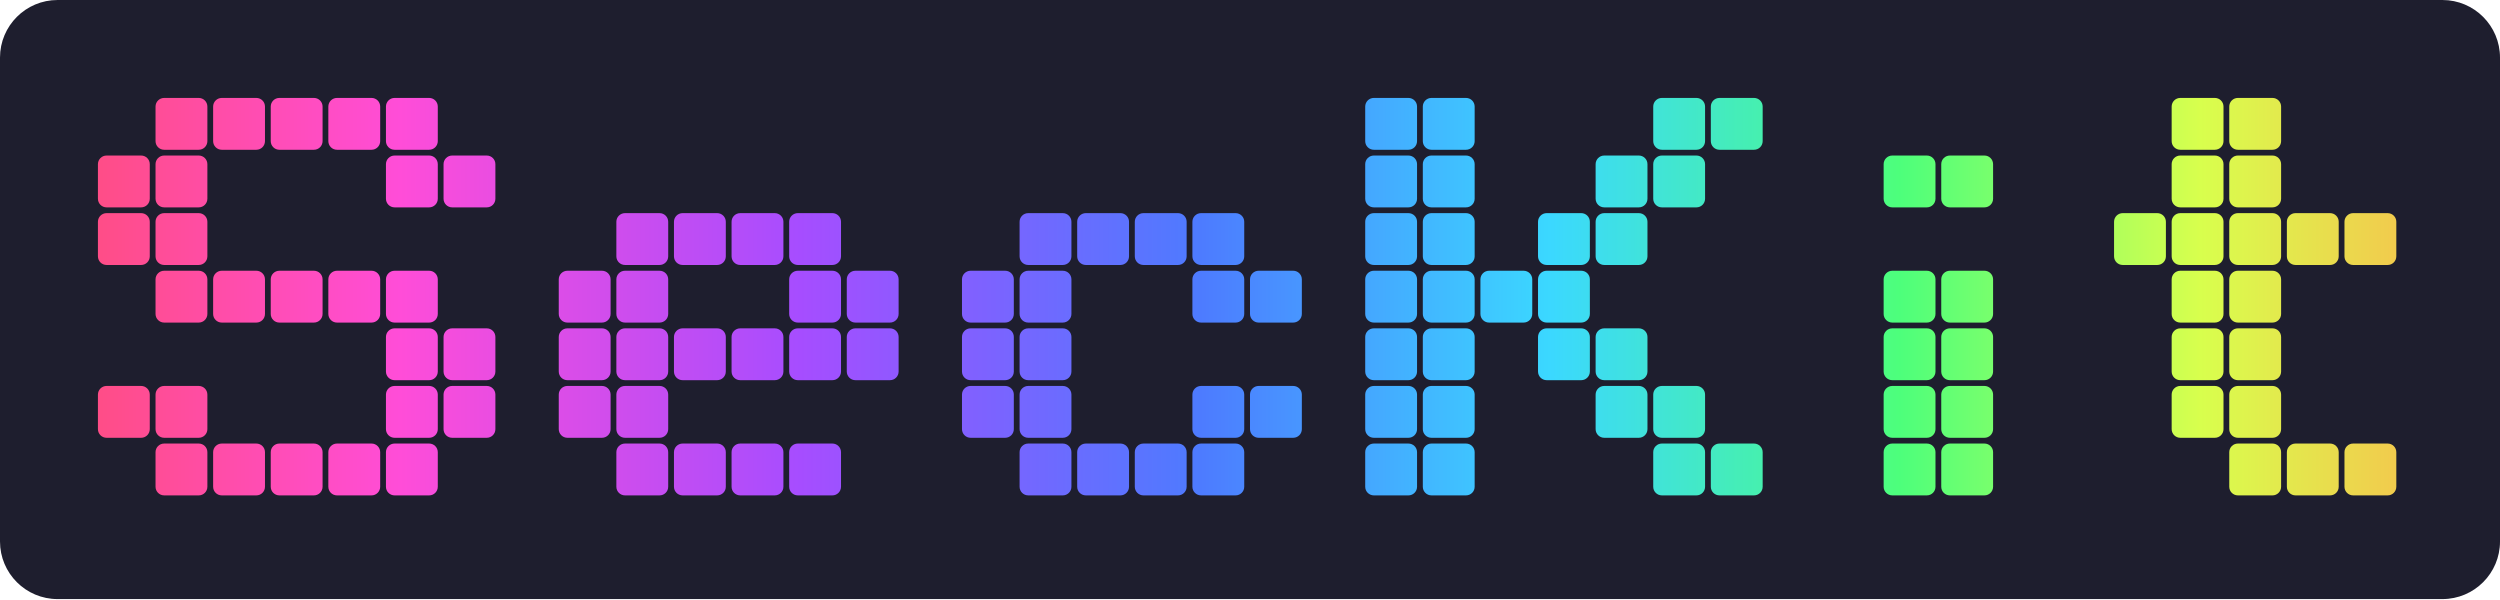
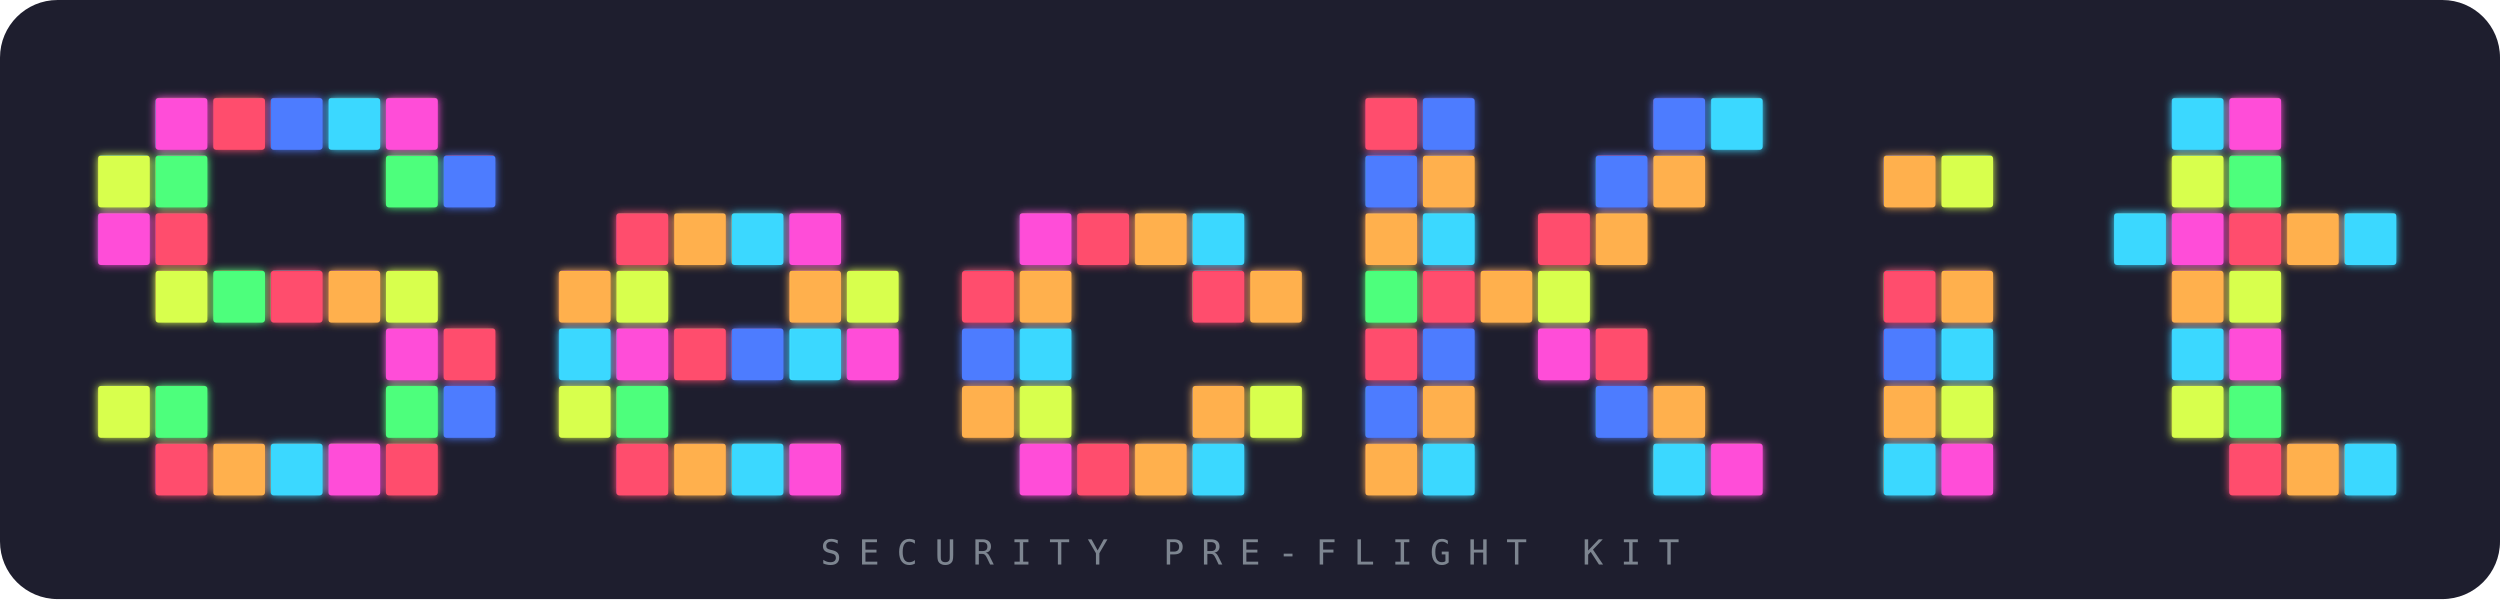
<svg xmlns="http://www.w3.org/2000/svg" width="868" height="208" viewBox="0 0 868 208" role="img" aria-label="SecKit">
  <defs>
-     <linearGradient id="g" gradientUnits="userSpaceOnUse" x1="0" y1="0" x2="868" y2="0">
-       <stop offset="0%" stop-color="#ff4d6d" />
-       <stop offset="16%" stop-color="#ff4dd8" />
-       <stop offset="32%" stop-color="#a64dff" />
-       <stop offset="48%" stop-color="#4d7bff" />
-       <stop offset="62%" stop-color="#3bd8ff" />
-       <stop offset="76%" stop-color="#4dff7b" />
-       <stop offset="88%" stop-color="#d8ff4d" />
-       <stop offset="100%" stop-color="#ffb04d" />
-     </linearGradient>
+     <pattern id="g" x="14" y="14" width="80" height="80" patternUnits="userSpaceOnUse">
+       <rect x="0" y="0" width="20" height="20" fill="#ff4d6d" />
+       <rect x="20" y="0" width="20" height="20" fill="#ffb04d" />
+       <rect x="40" y="0" width="20" height="20" fill="#d8ff4d" />
+       <rect x="60" y="0" width="20" height="20" fill="#4dff7b" />
+       <rect x="0" y="20" width="20" height="20" fill="#4d7bff" />
+       <rect x="20" y="20" width="20" height="20" fill="#3bd8ff" />
+       <rect x="40" y="20" width="20" height="20" fill="#ff4dd8" />
+       <rect x="60" y="20" width="20" height="20" fill="#ff4d6d" />
+       <rect x="0" y="40" width="20" height="20" fill="#ffb04d" />
+       <rect x="20" y="40" width="20" height="20" fill="#d8ff4d" />
+       <rect x="40" y="40" width="20" height="20" fill="#4dff7b" />
+       <rect x="60" y="40" width="20" height="20" fill="#4d7bff" />
+       <rect x="0" y="60" width="20" height="20" fill="#3bd8ff" />
+       <rect x="20" y="60" width="20" height="20" fill="#ff4dd8" />
+       <rect x="40" y="60" width="20" height="20" fill="#ff4d6d" />
+       <rect x="60" y="60" width="20" height="20" fill="#ffb04d" />
+       <animateTransform attributeName="patternTransform" type="translate" from="0 0" to="-80 0" dur="4s" repeatCount="indefinite" />
+     </pattern>
+     <filter id="glow" x="-10%" y="-10%" width="120%" height="120%">
+       <feGaussianBlur in="SourceGraphic" stdDeviation="1.4" result="b">
+         <animate attributeName="stdDeviation" values="0.8;1.8;0.8" dur="3.2s" repeatCount="indefinite" />
+       </feGaussianBlur>
+       <feMerge>
+         <feMergeNode in="b" />
+         <feMergeNode in="SourceGraphic" />
+       </feMerge>
+     </filter>
  </defs>
  <rect width="868" height="208" rx="20" fill="#1e1e2e" />
-   <rect x="54" y="34" width="18" height="18" rx="3" fill="url(#g)" />
-   <rect x="74" y="34" width="18" height="18" rx="3" fill="url(#g)" />
-   <rect x="94" y="34" width="18" height="18" rx="3" fill="url(#g)" />
-   <rect x="114" y="34" width="18" height="18" rx="3" fill="url(#g)" />
-   <rect x="134" y="34" width="18" height="18" rx="3" fill="url(#g)" />
-   <rect x="474" y="34" width="18" height="18" rx="3" fill="url(#g)" />
-   <rect x="494" y="34" width="18" height="18" rx="3" fill="url(#g)" />
-   <rect x="574" y="34" width="18" height="18" rx="3" fill="url(#g)" />
-   <rect x="594" y="34" width="18" height="18" rx="3" fill="url(#g)" />
-   <rect x="754" y="34" width="18" height="18" rx="3" fill="url(#g)" />
-   <rect x="774" y="34" width="18" height="18" rx="3" fill="url(#g)" />
-   <rect x="34" y="54" width="18" height="18" rx="3" fill="url(#g)" />
-   <rect x="54" y="54" width="18" height="18" rx="3" fill="url(#g)" />
-   <rect x="134" y="54" width="18" height="18" rx="3" fill="url(#g)" />
-   <rect x="154" y="54" width="18" height="18" rx="3" fill="url(#g)" />
-   <rect x="474" y="54" width="18" height="18" rx="3" fill="url(#g)" />
-   <rect x="494" y="54" width="18" height="18" rx="3" fill="url(#g)" />
-   <rect x="554" y="54" width="18" height="18" rx="3" fill="url(#g)" />
-   <rect x="574" y="54" width="18" height="18" rx="3" fill="url(#g)" />
-   <rect x="654" y="54" width="18" height="18" rx="3" fill="url(#g)" />
-   <rect x="674" y="54" width="18" height="18" rx="3" fill="url(#g)" />
-   <rect x="754" y="54" width="18" height="18" rx="3" fill="url(#g)" />
-   <rect x="774" y="54" width="18" height="18" rx="3" fill="url(#g)" />
-   <rect x="34" y="74" width="18" height="18" rx="3" fill="url(#g)" />
-   <rect x="54" y="74" width="18" height="18" rx="3" fill="url(#g)" />
-   <rect x="214" y="74" width="18" height="18" rx="3" fill="url(#g)" />
-   <rect x="234" y="74" width="18" height="18" rx="3" fill="url(#g)" />
-   <rect x="254" y="74" width="18" height="18" rx="3" fill="url(#g)" />
-   <rect x="274" y="74" width="18" height="18" rx="3" fill="url(#g)" />
-   <rect x="354" y="74" width="18" height="18" rx="3" fill="url(#g)" />
-   <rect x="374" y="74" width="18" height="18" rx="3" fill="url(#g)" />
-   <rect x="394" y="74" width="18" height="18" rx="3" fill="url(#g)" />
-   <rect x="414" y="74" width="18" height="18" rx="3" fill="url(#g)" />
-   <rect x="474" y="74" width="18" height="18" rx="3" fill="url(#g)" />
-   <rect x="494" y="74" width="18" height="18" rx="3" fill="url(#g)" />
-   <rect x="534" y="74" width="18" height="18" rx="3" fill="url(#g)" />
-   <rect x="554" y="74" width="18" height="18" rx="3" fill="url(#g)" />
-   <rect x="734" y="74" width="18" height="18" rx="3" fill="url(#g)" />
-   <rect x="754" y="74" width="18" height="18" rx="3" fill="url(#g)" />
-   <rect x="774" y="74" width="18" height="18" rx="3" fill="url(#g)" />
-   <rect x="794" y="74" width="18" height="18" rx="3" fill="url(#g)" />
-   <rect x="814" y="74" width="18" height="18" rx="3" fill="url(#g)" />
-   <rect x="54" y="94" width="18" height="18" rx="3" fill="url(#g)" />
-   <rect x="74" y="94" width="18" height="18" rx="3" fill="url(#g)" />
-   <rect x="94" y="94" width="18" height="18" rx="3" fill="url(#g)" />
-   <rect x="114" y="94" width="18" height="18" rx="3" fill="url(#g)" />
-   <rect x="134" y="94" width="18" height="18" rx="3" fill="url(#g)" />
-   <rect x="194" y="94" width="18" height="18" rx="3" fill="url(#g)" />
-   <rect x="214" y="94" width="18" height="18" rx="3" fill="url(#g)" />
-   <rect x="274" y="94" width="18" height="18" rx="3" fill="url(#g)" />
-   <rect x="294" y="94" width="18" height="18" rx="3" fill="url(#g)" />
-   <rect x="334" y="94" width="18" height="18" rx="3" fill="url(#g)" />
-   <rect x="354" y="94" width="18" height="18" rx="3" fill="url(#g)" />
-   <rect x="414" y="94" width="18" height="18" rx="3" fill="url(#g)" />
-   <rect x="434" y="94" width="18" height="18" rx="3" fill="url(#g)" />
-   <rect x="474" y="94" width="18" height="18" rx="3" fill="url(#g)" />
-   <rect x="494" y="94" width="18" height="18" rx="3" fill="url(#g)" />
-   <rect x="514" y="94" width="18" height="18" rx="3" fill="url(#g)" />
-   <rect x="534" y="94" width="18" height="18" rx="3" fill="url(#g)" />
-   <rect x="654" y="94" width="18" height="18" rx="3" fill="url(#g)" />
-   <rect x="674" y="94" width="18" height="18" rx="3" fill="url(#g)" />
-   <rect x="754" y="94" width="18" height="18" rx="3" fill="url(#g)" />
-   <rect x="774" y="94" width="18" height="18" rx="3" fill="url(#g)" />
-   <rect x="134" y="114" width="18" height="18" rx="3" fill="url(#g)" />
-   <rect x="154" y="114" width="18" height="18" rx="3" fill="url(#g)" />
-   <rect x="194" y="114" width="18" height="18" rx="3" fill="url(#g)" />
-   <rect x="214" y="114" width="18" height="18" rx="3" fill="url(#g)" />
-   <rect x="234" y="114" width="18" height="18" rx="3" fill="url(#g)" />
-   <rect x="254" y="114" width="18" height="18" rx="3" fill="url(#g)" />
-   <rect x="274" y="114" width="18" height="18" rx="3" fill="url(#g)" />
-   <rect x="294" y="114" width="18" height="18" rx="3" fill="url(#g)" />
-   <rect x="334" y="114" width="18" height="18" rx="3" fill="url(#g)" />
-   <rect x="354" y="114" width="18" height="18" rx="3" fill="url(#g)" />
-   <rect x="474" y="114" width="18" height="18" rx="3" fill="url(#g)" />
-   <rect x="494" y="114" width="18" height="18" rx="3" fill="url(#g)" />
-   <rect x="534" y="114" width="18" height="18" rx="3" fill="url(#g)" />
-   <rect x="554" y="114" width="18" height="18" rx="3" fill="url(#g)" />
-   <rect x="654" y="114" width="18" height="18" rx="3" fill="url(#g)" />
-   <rect x="674" y="114" width="18" height="18" rx="3" fill="url(#g)" />
-   <rect x="754" y="114" width="18" height="18" rx="3" fill="url(#g)" />
-   <rect x="774" y="114" width="18" height="18" rx="3" fill="url(#g)" />
-   <rect x="34" y="134" width="18" height="18" rx="3" fill="url(#g)" />
-   <rect x="54" y="134" width="18" height="18" rx="3" fill="url(#g)" />
-   <rect x="134" y="134" width="18" height="18" rx="3" fill="url(#g)" />
-   <rect x="154" y="134" width="18" height="18" rx="3" fill="url(#g)" />
-   <rect x="194" y="134" width="18" height="18" rx="3" fill="url(#g)" />
-   <rect x="214" y="134" width="18" height="18" rx="3" fill="url(#g)" />
-   <rect x="334" y="134" width="18" height="18" rx="3" fill="url(#g)" />
-   <rect x="354" y="134" width="18" height="18" rx="3" fill="url(#g)" />
-   <rect x="414" y="134" width="18" height="18" rx="3" fill="url(#g)" />
-   <rect x="434" y="134" width="18" height="18" rx="3" fill="url(#g)" />
-   <rect x="474" y="134" width="18" height="18" rx="3" fill="url(#g)" />
-   <rect x="494" y="134" width="18" height="18" rx="3" fill="url(#g)" />
-   <rect x="554" y="134" width="18" height="18" rx="3" fill="url(#g)" />
-   <rect x="574" y="134" width="18" height="18" rx="3" fill="url(#g)" />
-   <rect x="654" y="134" width="18" height="18" rx="3" fill="url(#g)" />
-   <rect x="674" y="134" width="18" height="18" rx="3" fill="url(#g)" />
-   <rect x="754" y="134" width="18" height="18" rx="3" fill="url(#g)" />
-   <rect x="774" y="134" width="18" height="18" rx="3" fill="url(#g)" />
-   <rect x="54" y="154" width="18" height="18" rx="3" fill="url(#g)" />
-   <rect x="74" y="154" width="18" height="18" rx="3" fill="url(#g)" />
-   <rect x="94" y="154" width="18" height="18" rx="3" fill="url(#g)" />
-   <rect x="114" y="154" width="18" height="18" rx="3" fill="url(#g)" />
-   <rect x="134" y="154" width="18" height="18" rx="3" fill="url(#g)" />
-   <rect x="214" y="154" width="18" height="18" rx="3" fill="url(#g)" />
-   <rect x="234" y="154" width="18" height="18" rx="3" fill="url(#g)" />
-   <rect x="254" y="154" width="18" height="18" rx="3" fill="url(#g)" />
-   <rect x="274" y="154" width="18" height="18" rx="3" fill="url(#g)" />
-   <rect x="354" y="154" width="18" height="18" rx="3" fill="url(#g)" />
-   <rect x="374" y="154" width="18" height="18" rx="3" fill="url(#g)" />
-   <rect x="394" y="154" width="18" height="18" rx="3" fill="url(#g)" />
-   <rect x="414" y="154" width="18" height="18" rx="3" fill="url(#g)" />
-   <rect x="474" y="154" width="18" height="18" rx="3" fill="url(#g)" />
-   <rect x="494" y="154" width="18" height="18" rx="3" fill="url(#g)" />
-   <rect x="574" y="154" width="18" height="18" rx="3" fill="url(#g)" />
-   <rect x="594" y="154" width="18" height="18" rx="3" fill="url(#g)" />
-   <rect x="654" y="154" width="18" height="18" rx="3" fill="url(#g)" />
-   <rect x="674" y="154" width="18" height="18" rx="3" fill="url(#g)" />
-   <rect x="774" y="154" width="18" height="18" rx="3" fill="url(#g)" />
-   <rect x="794" y="154" width="18" height="18" rx="3" fill="url(#g)" />
-   <rect x="814" y="154" width="18" height="18" rx="3" fill="url(#g)" />
+   <g filter="url(#glow)">
+     <rect x="54" y="34" width="18" height="18" rx="1" fill="url(#g)" />
+     <rect x="74" y="34" width="18" height="18" rx="1" fill="url(#g)" />
+     <rect x="94" y="34" width="18" height="18" rx="1" fill="url(#g)" />
+     <rect x="114" y="34" width="18" height="18" rx="1" fill="url(#g)" />
+     <rect x="134" y="34" width="18" height="18" rx="1" fill="url(#g)" />
+     <rect x="474" y="34" width="18" height="18" rx="1" fill="url(#g)" />
+     <rect x="494" y="34" width="18" height="18" rx="1" fill="url(#g)" />
+     <rect x="574" y="34" width="18" height="18" rx="1" fill="url(#g)" />
+     <rect x="594" y="34" width="18" height="18" rx="1" fill="url(#g)" />
+     <rect x="754" y="34" width="18" height="18" rx="1" fill="url(#g)" />
+     <rect x="774" y="34" width="18" height="18" rx="1" fill="url(#g)" />
+     <rect x="34" y="54" width="18" height="18" rx="1" fill="url(#g)" />
+     <rect x="54" y="54" width="18" height="18" rx="1" fill="url(#g)" />
+     <rect x="134" y="54" width="18" height="18" rx="1" fill="url(#g)" />
+     <rect x="154" y="54" width="18" height="18" rx="1" fill="url(#g)" />
+     <rect x="474" y="54" width="18" height="18" rx="1" fill="url(#g)" />
+     <rect x="494" y="54" width="18" height="18" rx="1" fill="url(#g)" />
+     <rect x="554" y="54" width="18" height="18" rx="1" fill="url(#g)" />
+     <rect x="574" y="54" width="18" height="18" rx="1" fill="url(#g)" />
+     <rect x="654" y="54" width="18" height="18" rx="1" fill="url(#g)" />
+     <rect x="674" y="54" width="18" height="18" rx="1" fill="url(#g)" />
+     <rect x="754" y="54" width="18" height="18" rx="1" fill="url(#g)" />
+     <rect x="774" y="54" width="18" height="18" rx="1" fill="url(#g)" />
+     <rect x="34" y="74" width="18" height="18" rx="1" fill="url(#g)" />
+     <rect x="54" y="74" width="18" height="18" rx="1" fill="url(#g)" />
+     <rect x="214" y="74" width="18" height="18" rx="1" fill="url(#g)" />
+     <rect x="234" y="74" width="18" height="18" rx="1" fill="url(#g)" />
+     <rect x="254" y="74" width="18" height="18" rx="1" fill="url(#g)" />
+     <rect x="274" y="74" width="18" height="18" rx="1" fill="url(#g)" />
+     <rect x="354" y="74" width="18" height="18" rx="1" fill="url(#g)" />
+     <rect x="374" y="74" width="18" height="18" rx="1" fill="url(#g)" />
+     <rect x="394" y="74" width="18" height="18" rx="1" fill="url(#g)" />
+     <rect x="414" y="74" width="18" height="18" rx="1" fill="url(#g)" />
+     <rect x="474" y="74" width="18" height="18" rx="1" fill="url(#g)" />
+     <rect x="494" y="74" width="18" height="18" rx="1" fill="url(#g)" />
+     <rect x="534" y="74" width="18" height="18" rx="1" fill="url(#g)" />
+     <rect x="554" y="74" width="18" height="18" rx="1" fill="url(#g)" />
+     <rect x="734" y="74" width="18" height="18" rx="1" fill="url(#g)" />
+     <rect x="754" y="74" width="18" height="18" rx="1" fill="url(#g)" />
+     <rect x="774" y="74" width="18" height="18" rx="1" fill="url(#g)" />
+     <rect x="794" y="74" width="18" height="18" rx="1" fill="url(#g)" />
+     <rect x="814" y="74" width="18" height="18" rx="1" fill="url(#g)" />
+     <rect x="54" y="94" width="18" height="18" rx="1" fill="url(#g)" />
+     <rect x="74" y="94" width="18" height="18" rx="1" fill="url(#g)" />
+     <rect x="94" y="94" width="18" height="18" rx="1" fill="url(#g)" />
+     <rect x="114" y="94" width="18" height="18" rx="1" fill="url(#g)" />
+     <rect x="134" y="94" width="18" height="18" rx="1" fill="url(#g)" />
+     <rect x="194" y="94" width="18" height="18" rx="1" fill="url(#g)" />
+     <rect x="214" y="94" width="18" height="18" rx="1" fill="url(#g)" />
+     <rect x="274" y="94" width="18" height="18" rx="1" fill="url(#g)" />
+     <rect x="294" y="94" width="18" height="18" rx="1" fill="url(#g)" />
+     <rect x="334" y="94" width="18" height="18" rx="1" fill="url(#g)" />
+     <rect x="354" y="94" width="18" height="18" rx="1" fill="url(#g)" />
+     <rect x="414" y="94" width="18" height="18" rx="1" fill="url(#g)" />
+     <rect x="434" y="94" width="18" height="18" rx="1" fill="url(#g)" />
+     <rect x="474" y="94" width="18" height="18" rx="1" fill="url(#g)" />
+     <rect x="494" y="94" width="18" height="18" rx="1" fill="url(#g)" />
+     <rect x="514" y="94" width="18" height="18" rx="1" fill="url(#g)" />
+     <rect x="534" y="94" width="18" height="18" rx="1" fill="url(#g)" />
+     <rect x="654" y="94" width="18" height="18" rx="1" fill="url(#g)" />
+     <rect x="674" y="94" width="18" height="18" rx="1" fill="url(#g)" />
+     <rect x="754" y="94" width="18" height="18" rx="1" fill="url(#g)" />
+     <rect x="774" y="94" width="18" height="18" rx="1" fill="url(#g)" />
+     <rect x="134" y="114" width="18" height="18" rx="1" fill="url(#g)" />
+     <rect x="154" y="114" width="18" height="18" rx="1" fill="url(#g)" />
+     <rect x="194" y="114" width="18" height="18" rx="1" fill="url(#g)" />
+     <rect x="214" y="114" width="18" height="18" rx="1" fill="url(#g)" />
+     <rect x="234" y="114" width="18" height="18" rx="1" fill="url(#g)" />
+     <rect x="254" y="114" width="18" height="18" rx="1" fill="url(#g)" />
+     <rect x="274" y="114" width="18" height="18" rx="1" fill="url(#g)" />
+     <rect x="294" y="114" width="18" height="18" rx="1" fill="url(#g)" />
+     <rect x="334" y="114" width="18" height="18" rx="1" fill="url(#g)" />
+     <rect x="354" y="114" width="18" height="18" rx="1" fill="url(#g)" />
+     <rect x="474" y="114" width="18" height="18" rx="1" fill="url(#g)" />
+     <rect x="494" y="114" width="18" height="18" rx="1" fill="url(#g)" />
+     <rect x="534" y="114" width="18" height="18" rx="1" fill="url(#g)" />
+     <rect x="554" y="114" width="18" height="18" rx="1" fill="url(#g)" />
+     <rect x="654" y="114" width="18" height="18" rx="1" fill="url(#g)" />
+     <rect x="674" y="114" width="18" height="18" rx="1" fill="url(#g)" />
+     <rect x="754" y="114" width="18" height="18" rx="1" fill="url(#g)" />
+     <rect x="774" y="114" width="18" height="18" rx="1" fill="url(#g)" />
+     <rect x="34" y="134" width="18" height="18" rx="1" fill="url(#g)" />
+     <rect x="54" y="134" width="18" height="18" rx="1" fill="url(#g)" />
+     <rect x="134" y="134" width="18" height="18" rx="1" fill="url(#g)" />
+     <rect x="154" y="134" width="18" height="18" rx="1" fill="url(#g)" />
+     <rect x="194" y="134" width="18" height="18" rx="1" fill="url(#g)" />
+     <rect x="214" y="134" width="18" height="18" rx="1" fill="url(#g)" />
+     <rect x="334" y="134" width="18" height="18" rx="1" fill="url(#g)" />
+     <rect x="354" y="134" width="18" height="18" rx="1" fill="url(#g)" />
+     <rect x="414" y="134" width="18" height="18" rx="1" fill="url(#g)" />
+     <rect x="434" y="134" width="18" height="18" rx="1" fill="url(#g)" />
+     <rect x="474" y="134" width="18" height="18" rx="1" fill="url(#g)" />
+     <rect x="494" y="134" width="18" height="18" rx="1" fill="url(#g)" />
+     <rect x="554" y="134" width="18" height="18" rx="1" fill="url(#g)" />
+     <rect x="574" y="134" width="18" height="18" rx="1" fill="url(#g)" />
+     <rect x="654" y="134" width="18" height="18" rx="1" fill="url(#g)" />
+     <rect x="674" y="134" width="18" height="18" rx="1" fill="url(#g)" />
+     <rect x="754" y="134" width="18" height="18" rx="1" fill="url(#g)" />
+     <rect x="774" y="134" width="18" height="18" rx="1" fill="url(#g)" />
+     <rect x="54" y="154" width="18" height="18" rx="1" fill="url(#g)" />
+     <rect x="74" y="154" width="18" height="18" rx="1" fill="url(#g)" />
+     <rect x="94" y="154" width="18" height="18" rx="1" fill="url(#g)" />
+     <rect x="114" y="154" width="18" height="18" rx="1" fill="url(#g)" />
+     <rect x="134" y="154" width="18" height="18" rx="1" fill="url(#g)" />
+     <rect x="214" y="154" width="18" height="18" rx="1" fill="url(#g)" />
+     <rect x="234" y="154" width="18" height="18" rx="1" fill="url(#g)" />
+     <rect x="254" y="154" width="18" height="18" rx="1" fill="url(#g)" />
+     <rect x="274" y="154" width="18" height="18" rx="1" fill="url(#g)" />
+     <rect x="354" y="154" width="18" height="18" rx="1" fill="url(#g)" />
+     <rect x="374" y="154" width="18" height="18" rx="1" fill="url(#g)" />
+     <rect x="394" y="154" width="18" height="18" rx="1" fill="url(#g)" />
+     <rect x="414" y="154" width="18" height="18" rx="1" fill="url(#g)" />
+     <rect x="474" y="154" width="18" height="18" rx="1" fill="url(#g)" />
+     <rect x="494" y="154" width="18" height="18" rx="1" fill="url(#g)" />
+     <rect x="574" y="154" width="18" height="18" rx="1" fill="url(#g)" />
+     <rect x="594" y="154" width="18" height="18" rx="1" fill="url(#g)" />
+     <rect x="654" y="154" width="18" height="18" rx="1" fill="url(#g)" />
+     <rect x="674" y="154" width="18" height="18" rx="1" fill="url(#g)" />
+     <rect x="774" y="154" width="18" height="18" rx="1" fill="url(#g)" />
+     <rect x="794" y="154" width="18" height="18" rx="1" fill="url(#g)" />
+     <rect x="814" y="154" width="18" height="18" rx="1" fill="url(#g)" />
+   </g>
+   <text x="434" y="196" text-anchor="middle" font-family="ui-monospace,SFMono-Regular,Menlo,Consolas,monospace" font-size="12" fill="#7d8590" letter-spacing="6">SECURITY PRE-FLIGHT KIT</text>
</svg>
